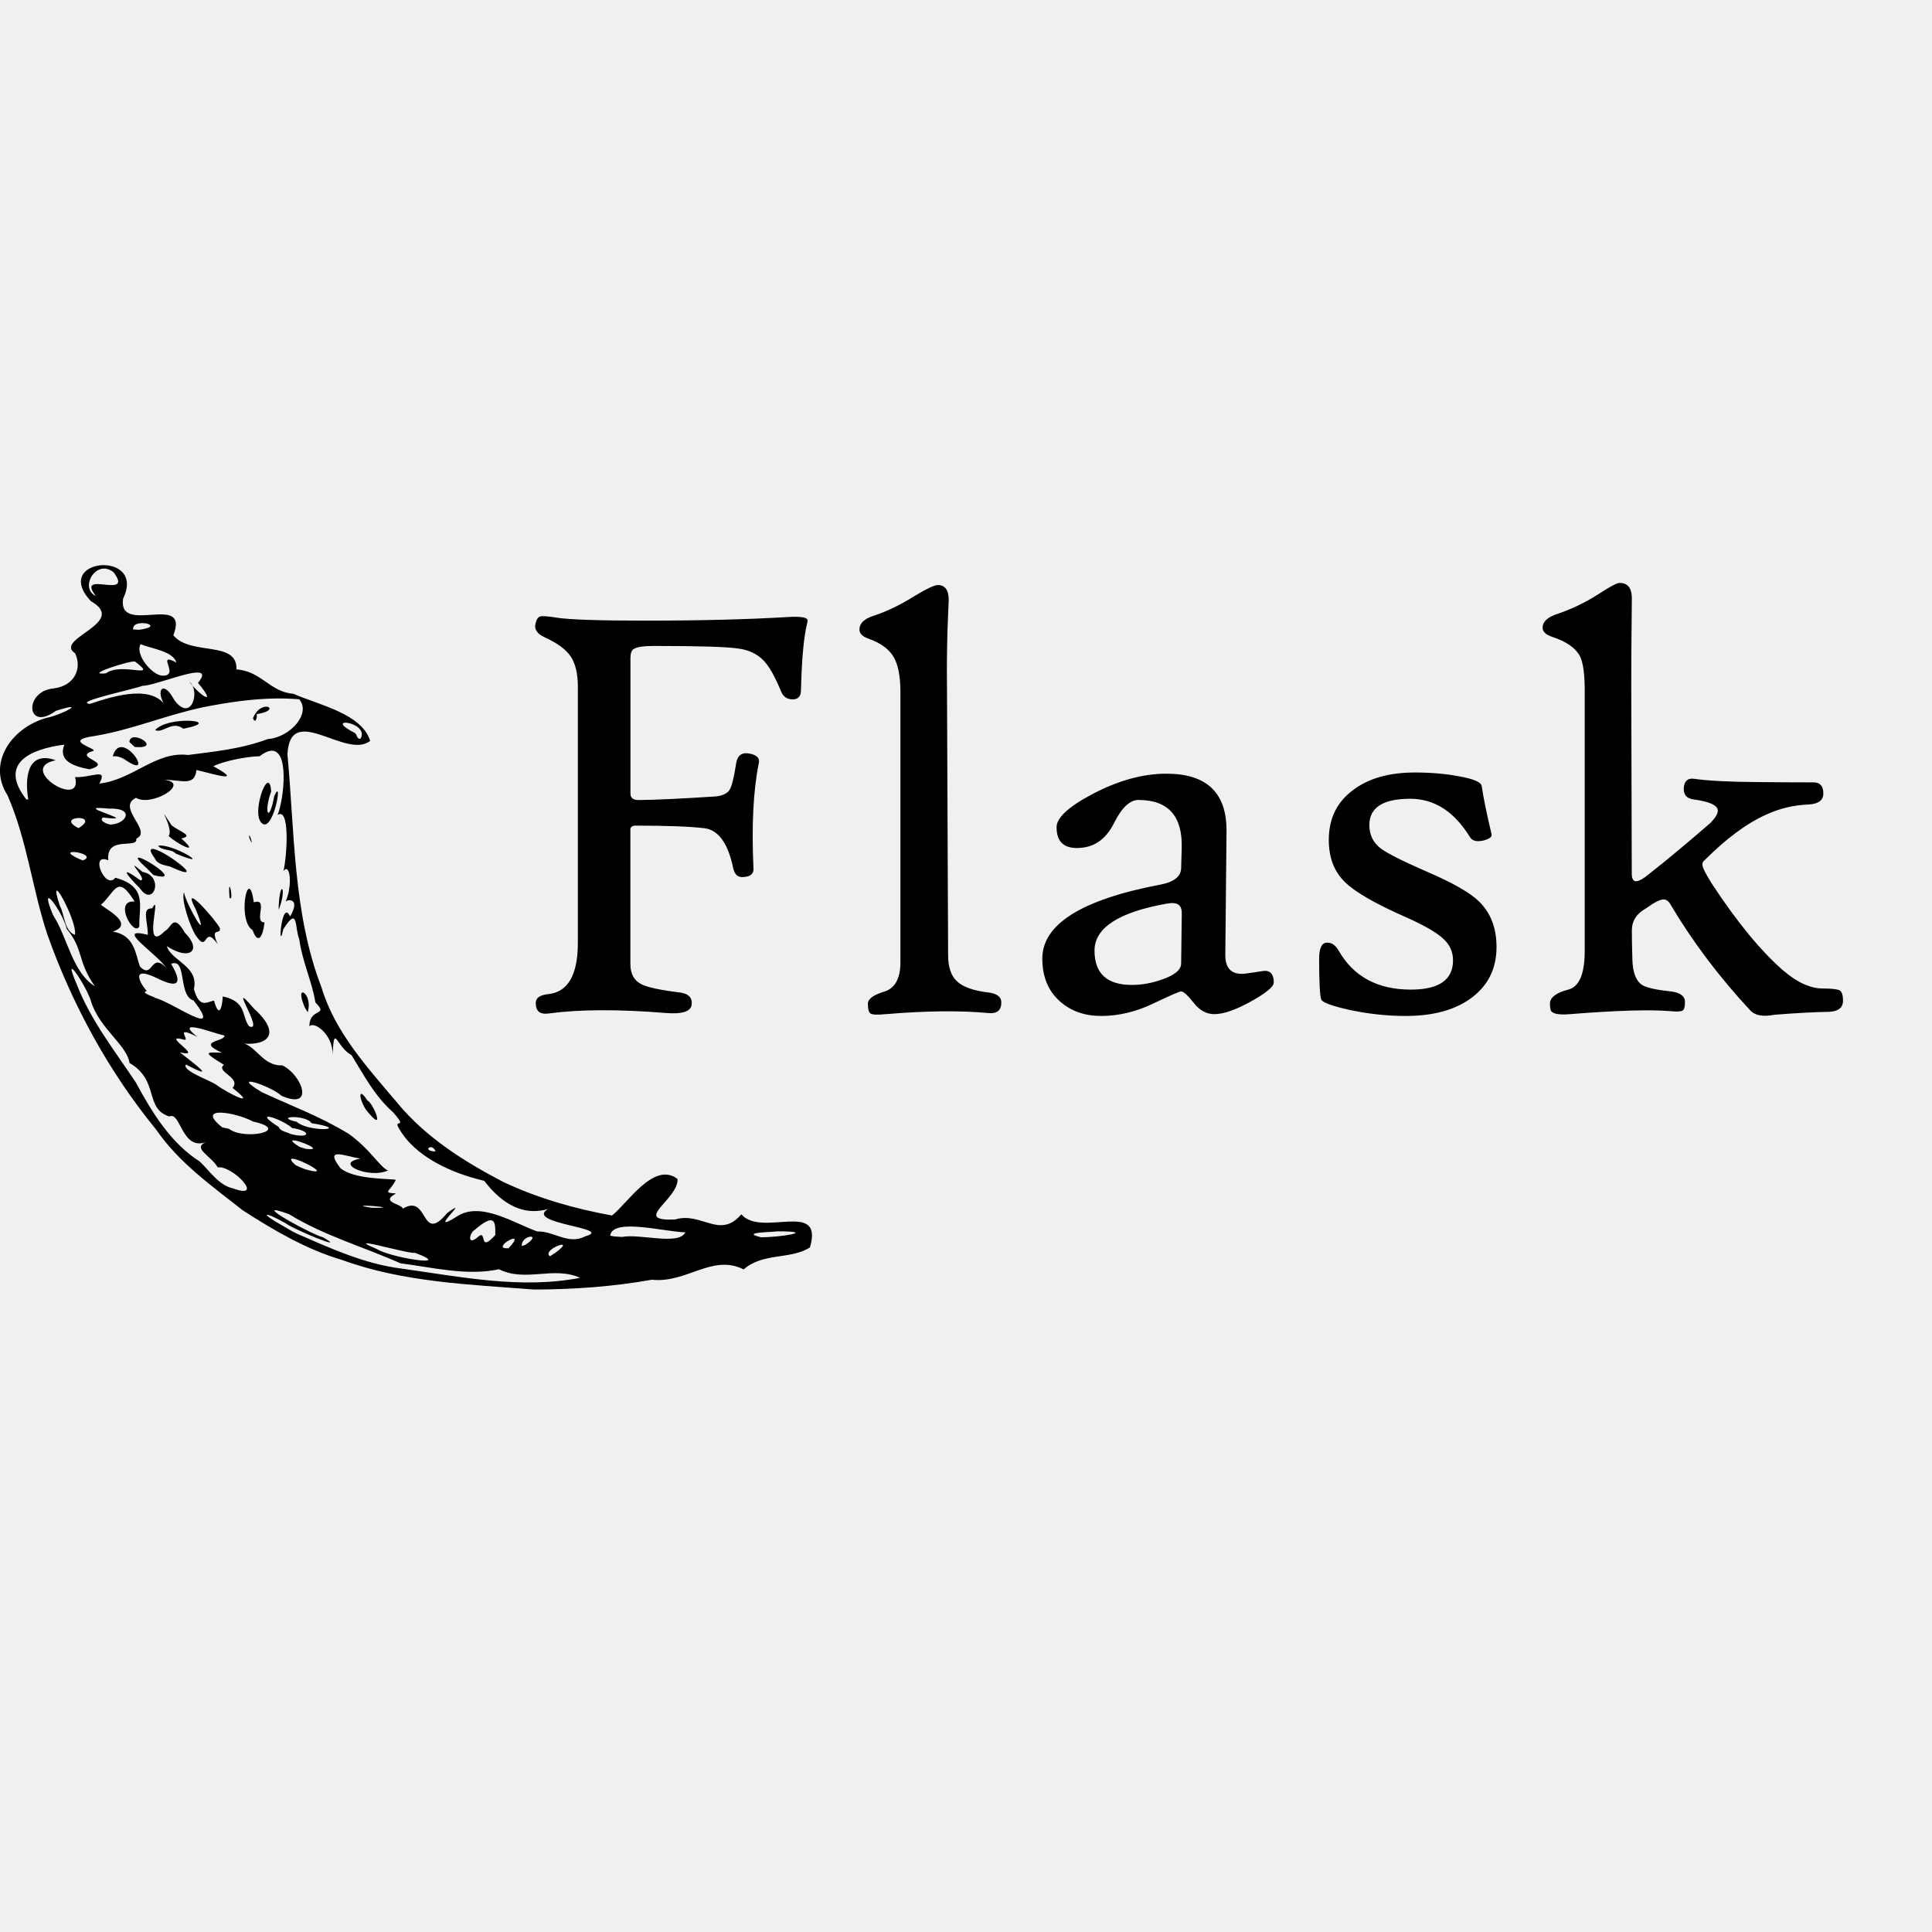
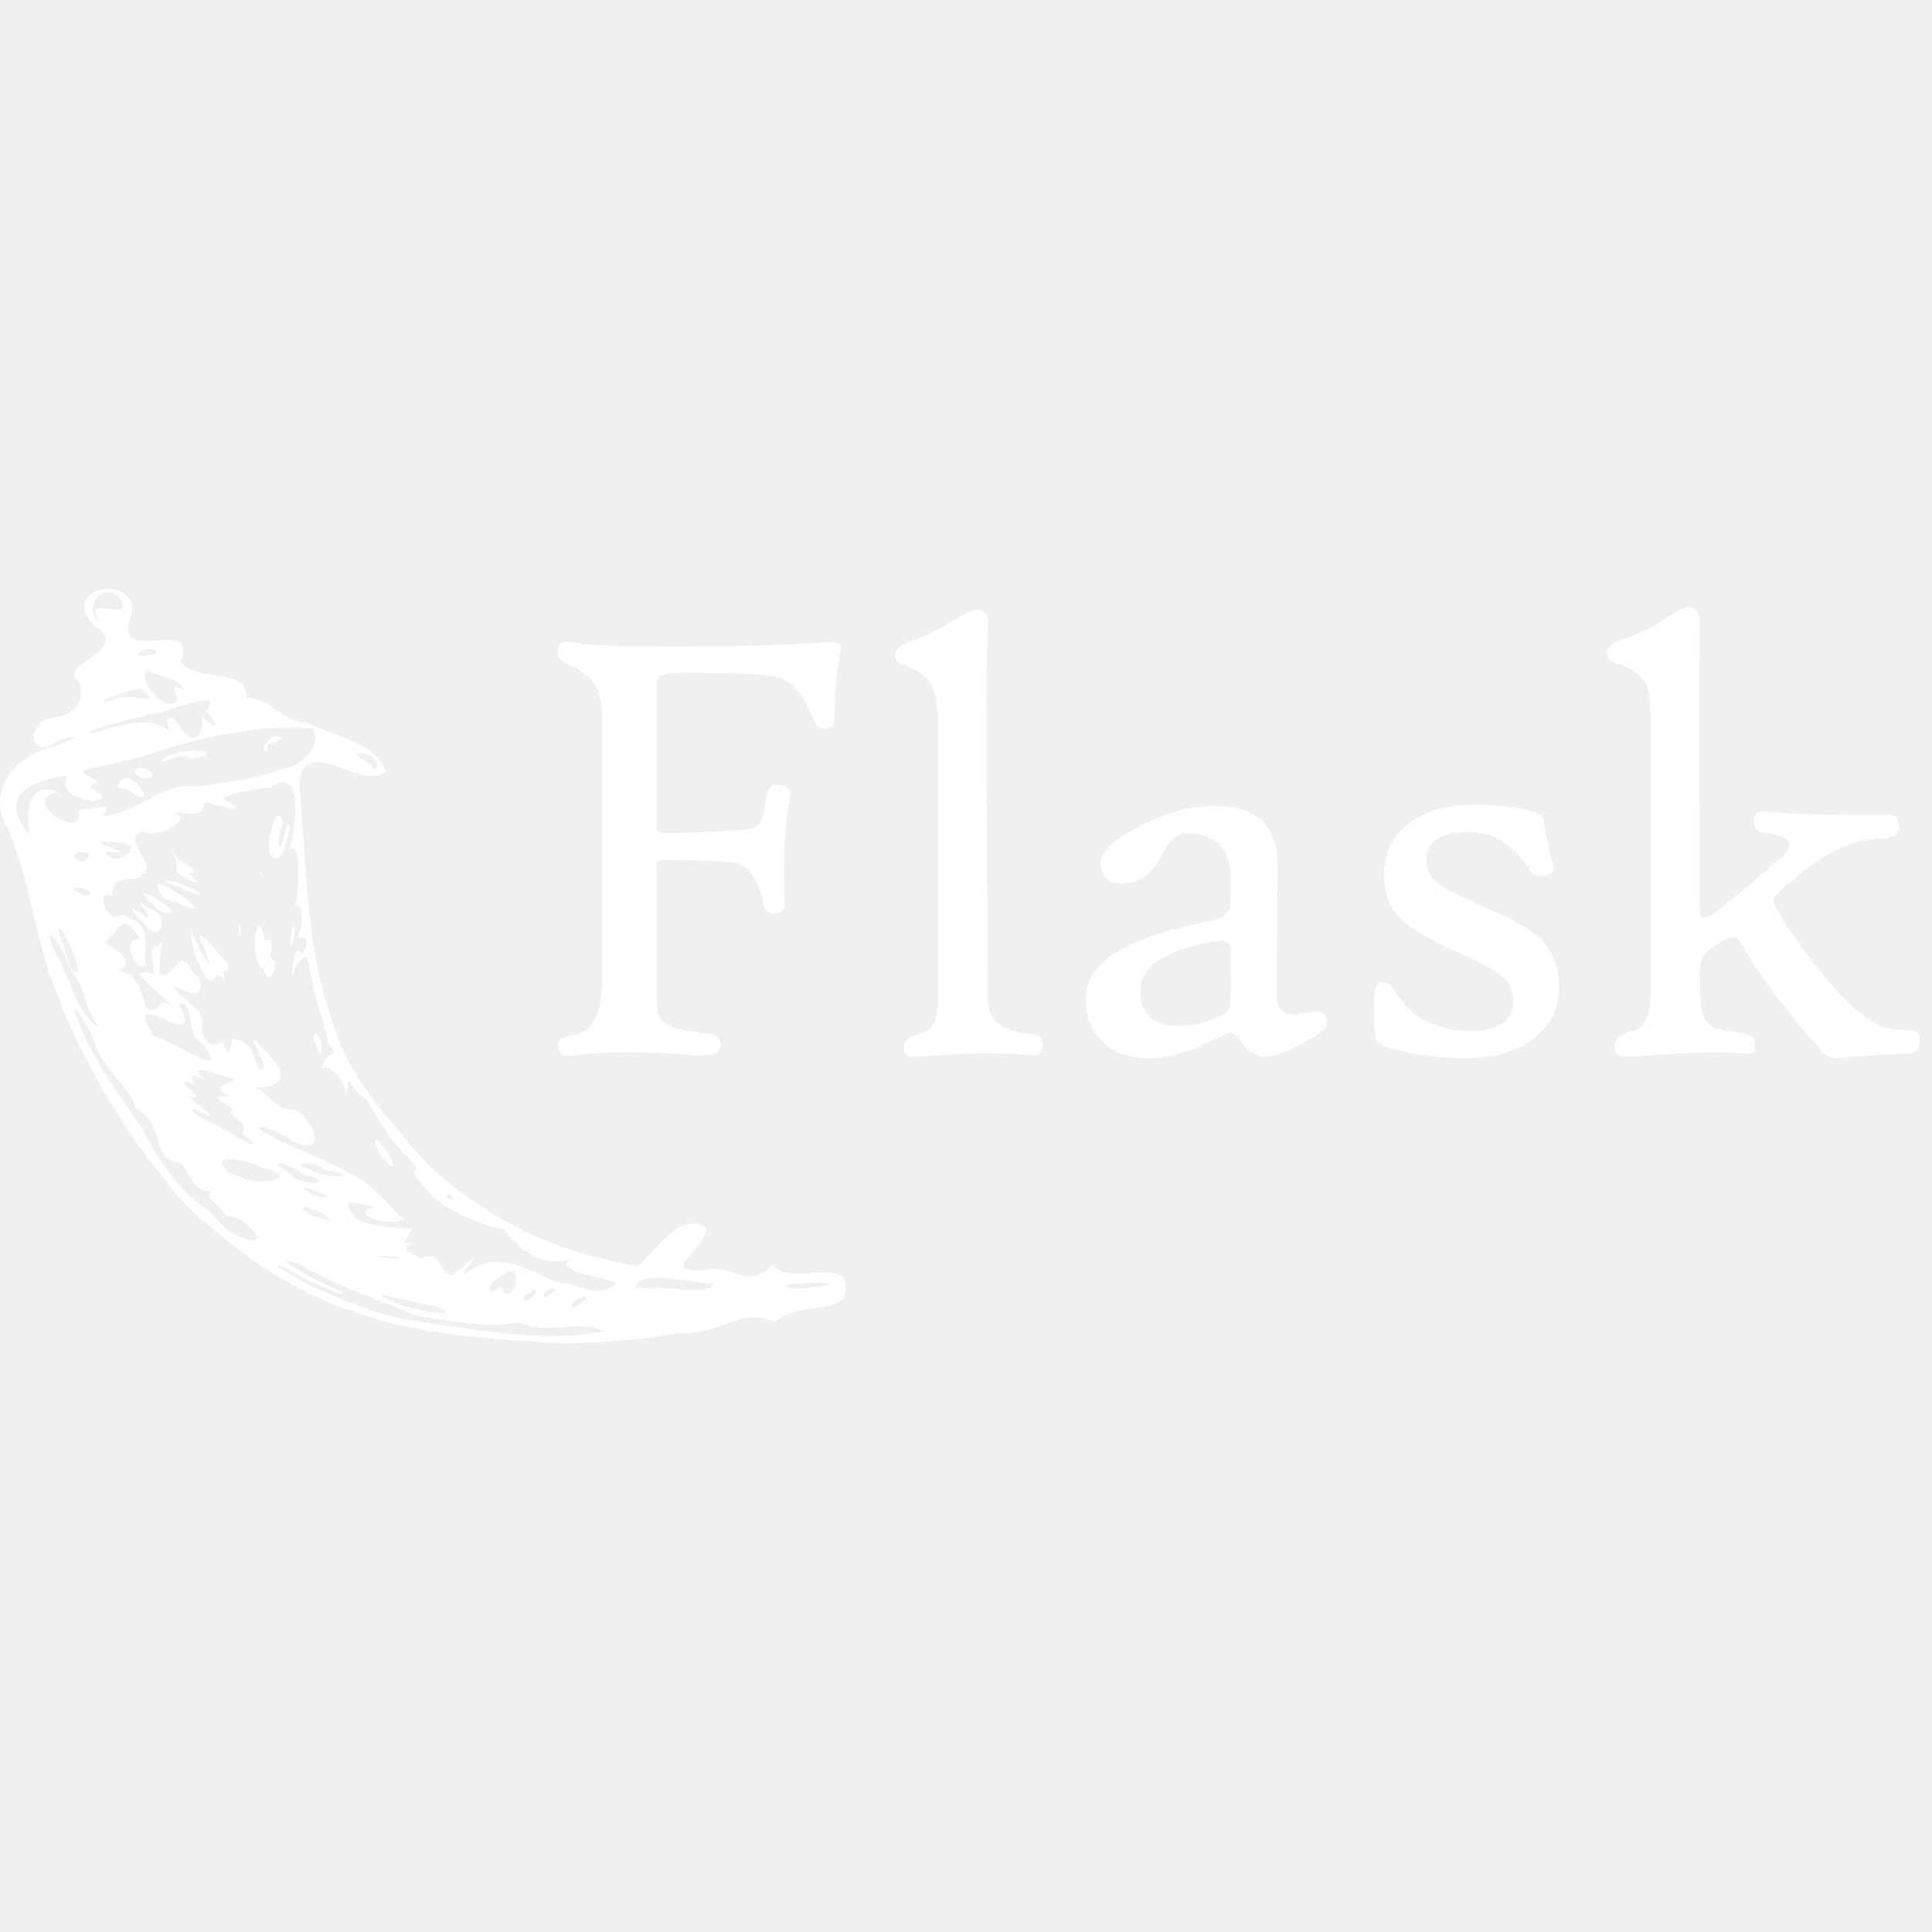
- <svg xmlns="http://www.w3.org/2000/svg" viewBox="0 0 50 50" width="100px" height="100px">
-   <path d="M 2.609 14.629 C 2.194 14.664 1.832 14.998 2.35 15.557 C 3.345 16.119 1.368 16.532 1.945 16.908 C 2.129 17.304 1.931 17.745 1.393 17.816 C 0.605 17.884 0.679 18.96 1.447 18.396 C 2.304 18.124 1.595 18.504 1.191 18.582 C 0.284 18.846 -0.334 19.752 0.193 20.58 C 0.697 21.72 0.832 22.992 1.223 24.178 C 1.87 26.002 2.815 27.737 4.043 29.236 C 4.626 30.086 5.478 30.69 6.279 31.32 C 7.067 31.831 7.945 32.343 8.842 32.604 C 10.435 33.187 12.144 33.241 13.818 33.373 C 14.838 33.371 15.862 33.299 16.869 33.119 C 17.775 33.217 18.427 32.443 19.246 32.852 C 19.742 32.412 20.465 32.603 20.961 32.283 C 21.328 31.035 19.701 32.036 19.186 31.426 C 18.626 32.084 18.156 31.354 17.477 31.559 C 16.321 31.617 17.564 31.041 17.535 30.512 C 16.922 30.042 16.23 31.157 15.838 31.457 C 14.87 31.282 13.911 31.007 13.023 30.588 C 12.011 30.061 11.018 29.434 10.285 28.545 C 9.518 27.637 8.67 26.719 8.32 25.553 C 7.58 23.628 7.628 21.543 7.439 19.521 C 7.509 18.152 8.955 19.669 9.58 19.174 C 9.366 18.464 8.226 18.239 7.596 17.955 C 6.988 17.913 6.766 17.368 6.119 17.324 C 6.15 16.564 4.93 16.982 4.486 16.441 C 4.923 15.313 3.039 16.468 3.186 15.492 C 3.493 14.858 3.025 14.594 2.609 14.629 z M 2.615 14.725 C 2.714 14.7 2.827 14.72 2.941 14.811 C 3.483 15.541 1.945 14.727 2.479 15.424 C 2.154 15.272 2.32 14.798 2.615 14.725 z M 41.914 15.086 C 41.847 15.086 41.672 15.177 41.389 15.363 C 41.039 15.589 40.669 15.767 40.283 15.896 C 40.041 15.979 39.922 16.095 39.922 16.244 C 39.922 16.347 40.006 16.427 40.176 16.484 C 40.537 16.603 40.774 16.768 40.887 16.979 C 40.97 17.144 41.012 17.436 41.012 17.859 L 41.012 24.615 C 41.012 25.207 40.869 25.539 40.586 25.611 C 40.271 25.693 40.113 25.815 40.113 25.975 C 40.113 26.042 40.119 26.095 40.129 26.131 C 40.154 26.234 40.322 26.272 40.631 26.246 C 41.858 26.148 42.729 26.124 43.244 26.17 C 43.409 26.186 43.51 26.178 43.549 26.15 C 43.588 26.122 43.607 26.049 43.607 25.93 C 43.607 25.78 43.486 25.689 43.244 25.658 C 42.852 25.617 42.602 25.56 42.494 25.488 C 42.34 25.385 42.256 25.17 42.246 24.84 C 42.236 24.51 42.232 24.257 42.232 24.082 C 42.232 23.835 42.354 23.644 42.596 23.51 C 42.812 23.355 42.963 23.277 43.051 23.277 C 43.123 23.277 43.183 23.32 43.229 23.402 C 43.796 24.361 44.487 25.278 45.301 26.154 C 45.424 26.283 45.631 26.319 45.92 26.262 C 46.503 26.216 46.973 26.191 47.334 26.186 C 47.576 26.176 47.697 26.078 47.697 25.898 C 47.697 25.754 47.668 25.666 47.611 25.633 C 47.554 25.6 47.409 25.582 47.172 25.582 C 46.853 25.582 46.509 25.425 46.143 25.111 C 45.571 24.612 44.962 23.872 44.318 22.893 C 44.143 22.62 44.057 22.447 44.057 22.375 C 44.057 22.329 44.076 22.291 44.117 22.26 C 44.673 21.704 45.197 21.314 45.688 21.092 C 46.038 20.927 46.412 20.835 46.809 20.82 C 47.062 20.805 47.188 20.71 47.188 20.535 C 47.188 20.349 47.107 20.253 46.947 20.248 C 46.458 20.248 45.966 20.245 45.471 20.24 C 44.76 20.235 44.219 20.208 43.848 20.156 C 43.683 20.13 43.591 20.209 43.576 20.389 C 43.566 20.569 43.652 20.668 43.832 20.689 C 44.249 20.746 44.457 20.843 44.457 20.982 C 44.457 21.059 44.395 21.164 44.271 21.293 C 43.647 21.834 43.123 22.27 42.695 22.605 C 42.535 22.739 42.417 22.807 42.34 22.807 C 42.268 22.807 42.23 22.739 42.23 22.605 L 42.217 17.768 C 42.217 17.134 42.22 16.628 42.225 16.252 C 42.23 15.706 42.232 15.45 42.232 15.486 C 42.232 15.218 42.125 15.086 41.914 15.086 z M 24.268 15.141 C 24.186 15.141 23.989 15.232 23.68 15.418 C 23.304 15.655 22.94 15.83 22.59 15.943 C 22.358 16.02 22.242 16.138 22.242 16.293 C 22.242 16.396 22.322 16.474 22.482 16.531 C 22.786 16.639 22.998 16.792 23.119 16.988 C 23.24 17.184 23.303 17.491 23.303 17.908 L 23.303 24.902 C 23.303 25.324 23.162 25.579 22.881 25.664 C 22.6 25.749 22.461 25.853 22.461 25.977 C 22.461 26.116 22.484 26.201 22.533 26.232 C 22.582 26.262 22.713 26.267 22.924 26.246 C 23.976 26.158 24.855 26.15 25.566 26.217 C 25.798 26.242 25.914 26.151 25.914 25.945 C 25.914 25.796 25.799 25.709 25.566 25.684 C 25.19 25.638 24.925 25.542 24.77 25.4 C 24.615 25.258 24.537 25.031 24.537 24.717 L 24.508 17.814 C 24.502 17.32 24.506 16.817 24.521 16.307 C 24.542 15.771 24.553 15.512 24.553 15.533 C 24.553 15.27 24.459 15.141 24.268 15.141 z M 13.988 15.953 C 13.931 15.963 13.891 16.017 13.865 16.115 C 13.814 16.275 13.892 16.401 14.098 16.494 C 14.427 16.644 14.652 16.811 14.773 16.994 C 14.894 17.177 14.955 17.439 14.955 17.779 L 14.955 24.396 C 14.955 25.226 14.702 25.67 14.197 25.727 C 13.976 25.748 13.865 25.823 13.865 25.957 C 13.865 26.169 13.975 26.26 14.197 26.229 C 14.99 26.121 15.998 26.117 17.219 26.215 C 17.641 26.251 17.867 26.184 17.898 26.014 C 17.929 25.819 17.818 25.708 17.566 25.682 C 17.072 25.62 16.751 25.55 16.602 25.473 C 16.411 25.38 16.314 25.203 16.314 24.945 L 16.314 21.469 C 16.314 21.403 16.36 21.367 16.453 21.367 C 17.272 21.367 17.866 21.39 18.229 21.434 C 18.592 21.478 18.841 21.823 18.975 22.467 C 19.012 22.637 19.1 22.712 19.244 22.697 C 19.419 22.687 19.505 22.616 19.5 22.482 C 19.448 21.359 19.495 20.447 19.639 19.746 C 19.665 19.622 19.589 19.542 19.414 19.506 C 19.208 19.46 19.089 19.54 19.053 19.746 C 18.996 20.123 18.938 20.355 18.879 20.445 C 18.82 20.535 18.703 20.59 18.533 20.611 C 17.662 20.668 16.998 20.7 16.539 20.705 C 16.39 20.71 16.316 20.654 16.316 20.535 L 16.316 17.033 C 16.316 16.914 16.341 16.837 16.393 16.801 C 16.476 16.744 16.652 16.717 16.92 16.717 C 18.09 16.717 18.819 16.739 19.113 16.785 C 19.386 16.821 19.606 16.929 19.771 17.104 C 19.911 17.253 20.058 17.515 20.213 17.891 C 20.269 18.03 20.37 18.1 20.514 18.1 C 20.658 18.1 20.729 18.019 20.729 17.859 C 20.749 17.045 20.803 16.466 20.891 16.121 C 20.896 16.1 20.898 16.081 20.9 16.055 C 20.9 15.978 20.728 15.948 20.383 15.969 C 19.347 16.031 18.117 16.062 16.695 16.062 C 15.489 16.062 14.723 16.036 14.398 15.984 C 14.176 15.948 14.04 15.938 13.988 15.953 z M 3.791 16.137 C 3.929 16.166 3.977 16.248 3.598 16.299 L 3.445 16.291 C 3.425 16.132 3.653 16.107 3.791 16.137 z M 3.639 16.67 C 3.913 16.79 4.474 16.845 4.566 17.146 C 4.005 16.854 4.678 17.498 4.207 17.486 C 3.953 17.489 3.483 16.944 3.639 16.67 z M 3.498 17.123 C 4.133 17.606 3.144 17.123 2.742 17.426 C 2.109 17.49 3.436 17.069 3.498 17.123 z M 5.176 17.412 C 5.257 17.434 5.257 17.511 5.123 17.672 C 5.615 18.26 5.233 18.062 4.898 17.645 C 5.192 17.848 4.966 18.724 4.514 18.121 C 4.194 17.525 3.991 17.928 4.33 18.336 C 3.997 17.709 3.033 17.977 2.328 18.217 C 1.873 18.167 3.51 17.828 3.688 17.748 C 3.961 17.753 4.933 17.345 5.176 17.412 z M 7.148 18.076 C 7.35 18.074 7.548 18.081 7.744 18.098 C 8.059 18.465 7.506 19.086 6.93 19.127 C 6.23 19.389 5.517 19.453 4.867 19.539 C 4.033 19.434 3.434 20.184 2.57 20.279 C 2.8 19.853 2.381 20.132 1.943 20.111 C 2.166 20.971 0.4 19.883 1.443 19.676 C 0.661 19.398 0.65 20.22 0.732 20.688 L 0.68 20.688 C -0.036 19.765 0.76 19.389 1.666 19.271 C 1.494 19.696 1.913 19.833 2.316 19.91 C 2.969 19.73 1.887 19.614 2.381 19.443 C 2.652 19.393 1.517 19.172 2.463 19.045 C 3.433 18.882 4.306 18.501 5.268 18.301 C 5.919 18.172 6.545 18.084 7.148 18.076 z M 6.934 18.295 C 6.848 18.268 6.649 18.322 6.547 18.59 C 6.621 18.759 6.658 18.54 6.643 18.482 C 6.992 18.429 7.019 18.322 6.934 18.295 z M 4.916 18.654 C 4.636 18.641 4.178 18.702 4.016 18.896 C 4.222 18.99 4.448 18.636 4.744 18.859 C 5.297 18.754 5.196 18.667 4.916 18.654 z M 8.912 18.705 C 9.052 18.682 9.485 18.844 9.332 19.115 C 9.227 19.145 9.245 18.987 9.168 18.961 C 8.851 18.799 8.828 18.719 8.912 18.705 z M 3.486 19.08 C 3.413 19.08 3.355 19.113 3.348 19.203 L 3.488 19.332 C 4.05 19.378 3.706 19.08 3.486 19.08 z M 3.172 19.338 C 3.068 19.323 2.971 19.38 2.918 19.576 C 3.016 19.552 3.172 19.609 3.266 19.68 C 3.858 20.085 3.485 19.384 3.172 19.338 z M 6.982 19.434 C 7.502 19.332 7.351 20.678 7.184 21.092 C 7.499 20.877 7.438 22.091 7.336 22.543 C 7.508 22.312 7.579 22.917 7.387 23.344 C 7.403 23.274 7.803 23.213 7.508 23.719 C 7.283 23.223 7.185 24.728 7.33 24.053 C 7.727 23.415 7.623 24.019 7.744 24.301 C 7.822 24.886 8.083 25.425 8.162 25.943 C 8.529 26.313 8.006 26.062 8.008 26.562 C 8.127 26.418 8.612 26.766 8.609 27.285 C 8.649 26.462 8.697 27.093 9.098 27.307 C 9.433 27.847 9.684 28.352 10.184 28.797 C 10.574 29.248 10.159 28.931 10.328 29.207 C 10.742 29.941 11.701 30.367 12.531 30.559 C 12.895 31.033 13.442 31.504 14.182 31.289 C 13.556 31.675 15.945 31.78 15.137 31.998 C 14.717 32.226 14.318 31.851 13.908 31.871 C 13.338 31.675 12.437 31.074 11.826 31.482 C 10.981 32.011 12.259 30.893 11.574 31.393 C 10.88 32.226 11.103 30.874 10.426 31.279 C 10.387 31.15 9.824 31.115 10.25 30.887 C 9.868 30.863 10.106 30.838 10.244 30.533 C 10.08 30.499 9.169 30.531 8.811 30.232 C 8.389 29.683 8.884 29.906 9.324 29.986 C 8.618 30.11 9.567 30.516 10.039 30.291 C 9.827 30.201 9.584 29.743 9.023 29.342 C 8.239 28.87 7.594 28.645 6.781 28.268 C 5.901 27.746 6.978 28.082 7.283 28.357 C 8.161 28.744 7.816 27.814 7.307 27.572 C 6.749 27.595 6.605 26.954 6.158 26.99 C 6.864 27.103 7.354 26.808 6.568 26.098 C 5.821 25.226 6.88 26.756 6.445 26.559 C 6.247 26.298 6.396 25.922 5.764 25.787 C 5.757 26.028 5.677 26.402 5.539 25.895 C 5.363 25.925 5.162 26.118 5.018 25.596 C 5.154 25.003 4.43 24.867 4.318 24.488 C 4.943 24.887 5.226 24.573 4.783 24.137 C 4.478 23.604 4.436 24.022 4.266 24.096 C 3.653 24.722 4.21 23.016 3.938 23.508 C 3.663 23.5 3.821 23.809 3.826 24.193 C 2.93 23.971 4.044 24.665 4.303 25.047 C 3.894 24.619 3.963 25.368 3.621 25.012 C 3.505 24.697 3.489 24.199 2.92 24.111 C 3.567 23.887 2.535 23.432 2.621 23.408 C 2.991 23.071 3.038 22.608 3.484 23.332 C 2.919 23.286 3.468 24.265 3.607 23.973 C 3.585 23.472 3.838 22.946 2.984 22.715 C 2.733 23.053 2.301 22.053 2.803 22.264 C 2.737 21.6 3.581 21.991 3.527 21.703 C 3.963 21.512 3 20.895 3.52 20.648 C 3.918 20.89 4.95 20.268 4.256 20.182 C 4.69 20.178 5.038 20.368 5.084 19.928 C 5.435 20.004 6.384 20.306 5.521 19.83 C 5.797 19.693 6.381 19.577 6.717 19.572 C 6.82 19.492 6.908 19.448 6.982 19.434 z M 36.621 19.992 C 35.957 19.992 35.426 20.14 35.029 20.439 C 34.601 20.749 34.389 21.181 34.389 21.738 C 34.389 22.191 34.526 22.552 34.799 22.82 C 35.051 23.072 35.553 23.366 36.305 23.701 C 36.825 23.928 37.175 24.127 37.355 24.297 C 37.52 24.447 37.604 24.632 37.604 24.854 C 37.604 25.359 37.241 25.611 36.514 25.611 C 35.653 25.611 35.029 25.275 34.643 24.6 C 34.555 24.451 34.448 24.383 34.324 24.398 C 34.2 24.408 34.139 24.549 34.139 24.822 C 34.139 25.456 34.16 25.811 34.201 25.883 C 34.268 25.96 34.511 26.044 34.928 26.137 C 35.412 26.24 35.897 26.293 36.381 26.293 C 37.108 26.293 37.682 26.131 38.102 25.809 C 38.522 25.487 38.73 25.054 38.73 24.508 C 38.73 24.014 38.577 23.619 38.27 23.322 C 38.033 23.096 37.584 22.84 36.924 22.557 C 36.295 22.284 35.897 22.082 35.727 21.953 C 35.536 21.803 35.439 21.605 35.439 21.352 C 35.439 20.899 35.792 20.672 36.498 20.672 C 37.122 20.672 37.638 21.003 38.045 21.668 C 38.102 21.761 38.215 21.79 38.385 21.754 C 38.544 21.713 38.617 21.659 38.602 21.592 C 38.473 21.046 38.387 20.629 38.346 20.34 C 38.33 20.242 38.137 20.159 37.766 20.092 C 37.421 20.026 37.038 19.992 36.621 19.992 z M 30.188 20.023 C 29.579 20.023 28.947 20.198 28.287 20.543 C 27.658 20.873 27.344 21.161 27.344 21.408 C 27.344 21.804 27.556 21.982 27.979 21.941 C 28.35 21.91 28.634 21.696 28.832 21.299 C 29.03 20.902 29.241 20.703 29.463 20.703 C 30.241 20.703 30.613 21.128 30.582 21.973 L 30.568 22.467 C 30.563 22.683 30.385 22.826 30.035 22.893 C 27.994 23.28 26.975 23.918 26.975 24.809 C 26.975 25.278 27.128 25.649 27.438 25.922 C 27.721 26.169 28.073 26.293 28.496 26.293 C 28.944 26.293 29.391 26.188 29.834 25.977 C 30.277 25.766 30.522 25.658 30.568 25.658 C 30.63 25.658 30.738 25.757 30.893 25.953 C 31.047 26.149 31.225 26.246 31.426 26.246 C 31.663 26.246 31.979 26.137 32.373 25.918 C 32.767 25.699 32.965 25.536 32.965 25.428 C 32.965 25.227 32.889 25.126 32.738 25.125 C 32.712 25.125 32.621 25.138 32.461 25.164 C 32.301 25.19 32.194 25.203 32.137 25.203 C 31.849 25.203 31.706 25.036 31.711 24.701 L 31.742 21.516 C 31.752 20.521 31.233 20.023 30.188 20.023 z M 6.926 20.26 C 6.794 20.297 6.589 20.996 6.73 21.246 C 7.042 21.743 7.355 20.025 7.098 20.602 C 6.96 21.337 6.819 21.029 7.018 20.482 C 7.006 20.307 6.97 20.247 6.926 20.26 z M 2.535 20.91 C 2.585 20.908 2.672 20.912 2.807 20.926 C 3.501 20.902 3.278 21.311 2.883 21.338 C 2.874 21.364 2.521 21.253 2.668 21.156 C 3.62 21.277 2.187 20.926 2.535 20.91 z M 4.283 21.152 C 4.341 21.282 4.439 21.526 4.365 21.635 C 4.56 21.828 5.226 22.171 4.691 21.699 C 5.032 21.631 4.646 21.523 4.443 21.361 C 4.208 21.008 4.225 21.023 4.283 21.152 z M 2.02 21.17 C 2.177 21.164 2.339 21.245 2.033 21.432 C 1.709 21.269 1.862 21.176 2.02 21.17 z M 6.459 21.625 C 6.449 21.611 6.444 21.623 6.455 21.693 C 6.573 21.957 6.489 21.668 6.459 21.625 z M 4.094 21.889 C 4.186 22.022 4.435 21.963 4.551 22.092 C 5.599 22.526 4.457 21.811 4.094 21.889 z M 3.93 21.971 C 3.878 21.982 3.887 22.051 4.002 22.209 C 4.074 22.372 4.248 22.386 4.393 22.424 C 5.517 22.942 4.153 21.92 3.93 21.971 z M 1.994 22.059 C 2.165 22.086 2.371 22.179 2.145 22.268 L 2.053 22.232 C 1.687 22.066 1.823 22.031 1.994 22.059 z M 3.584 22.195 C 3.533 22.198 3.577 22.275 3.814 22.486 L 3.969 22.645 C 4.749 22.858 3.738 22.187 3.584 22.195 z M 3.479 22.404 C 3.438 22.403 3.8 22.79 3.633 22.783 C 3.054 22.36 3.29 22.659 3.617 22.984 C 3.972 23.511 4.266 22.67 3.688 22.564 C 3.55 22.449 3.492 22.405 3.479 22.404 z M 5.936 22.955 C 5.928 22.979 5.927 23.061 5.941 23.238 C 6.038 23.326 5.958 22.883 5.936 22.955 z M 6.447 23 C 6.323 23.001 6.229 23.885 6.537 24.07 C 6.664 24.435 6.8 24.285 6.846 23.871 C 6.548 23.877 6.968 23.223 6.568 23.352 C 6.533 23.097 6.489 23 6.447 23 z M 7.309 23.02 C 7.286 22.97 7.232 23.078 7.213 23.441 L 7.213 23.545 C 7.321 23.276 7.331 23.069 7.309 23.02 z M 1.469 23.049 C 1.548 23.03 1.998 23.942 1.938 24.193 C 1.661 24.097 1.675 23.666 1.547 23.438 C 1.458 23.165 1.442 23.055 1.469 23.049 z M 4.76 23.094 C 4.687 23.297 4.915 23.962 5.053 24.189 C 5.405 24.73 5.247 23.894 5.633 24.434 C 5.421 23.96 5.732 24.218 5.688 24.016 C 5.59 23.812 4.64 22.732 5.072 23.547 C 5.463 24.519 4.827 23.425 4.76 23.094 z M 1.283 23.252 C 1.389 23.32 1.672 23.781 1.725 24.037 C 2.17 24.573 1.994 24.868 2.455 25.525 C 1.862 25.151 1.75 24.259 1.373 23.682 C 1.219 23.312 1.22 23.211 1.283 23.252 z M 30.371 23.373 C 30.422 23.377 30.462 23.39 30.494 23.41 C 30.559 23.451 30.589 23.535 30.584 23.664 L 30.568 24.934 C 30.568 25.094 30.409 25.231 30.09 25.344 C 29.817 25.442 29.551 25.49 29.293 25.49 C 28.649 25.49 28.326 25.195 28.326 24.602 C 28.326 24.014 28.947 23.609 30.189 23.387 C 30.259 23.374 30.32 23.369 30.371 23.373 z M 4.557 24.932 C 4.795 25.007 4.651 25.787 5.01 25.893 C 5.811 26.938 4.455 25.923 4.002 25.822 C 4.06 25.819 3.6 25.691 3.799 25.646 C 3.654 25.497 3.329 24.956 4.07 25.318 C 4.659 25.613 4.709 25.414 4.428 24.945 C 4.48 24.923 4.523 24.921 4.557 24.932 z M 1.854 25.084 C 1.873 24.984 2.281 25.64 2.355 25.914 C 2.579 26.627 3.281 27.038 3.352 27.51 C 4.129 27.958 3.73 28.689 4.383 28.895 C 4.673 28.748 4.701 29.775 5.318 29.561 C 4.975 29.722 5.463 29.912 5.635 30.211 C 6.024 30.158 6.876 31.068 6.027 30.754 C 5.669 30.678 5.425 30.305 5.172 30.062 C 4.421 29.585 3.933 28.787 3.521 28.023 C 2.99 27.22 2.351 26.418 1.988 25.479 C 1.882 25.235 1.847 25.117 1.854 25.084 z M 7.82 25.688 C 7.781 25.708 7.779 25.826 7.895 26.086 L 7.963 26.197 C 8.057 25.89 7.886 25.654 7.82 25.688 z M 5.119 26.605 C 5.34 26.654 5.673 26.772 5.807 26.799 C 5.844 26.958 5.049 26.933 5.744 27.244 C 5.339 27.233 5.217 27.203 5.795 27.557 C 5.568 27.739 6.253 27.883 6.018 28.156 C 6.715 28.7 5.892 28.294 5.594 28.072 C 5.418 27.95 4.7 27.708 4.812 27.549 C 5.659 27.993 5.027 27.529 4.654 27.234 C 5.336 27.401 4.108 26.729 4.758 26.906 C 4.951 26.953 4.466 26.508 5.102 26.832 C 4.789 26.579 4.898 26.557 5.119 26.605 z M 9.361 28.311 C 9.274 28.28 9.36 28.617 9.555 28.82 C 9.969 29.313 9.654 28.54 9.51 28.482 C 9.44 28.372 9.39 28.321 9.361 28.311 z M 5.709 28.795 C 5.939 28.797 6.316 28.901 6.549 29.025 C 7.569 29.252 6.332 29.526 5.924 29.213 L 5.752 29.176 C 5.395 28.893 5.478 28.792 5.709 28.795 z M 6.928 28.902 C 7.013 28.884 7.398 29.043 7.562 29.195 C 8.052 29.261 8.054 29.485 7.514 29.346 C 7.418 29.287 7.263 29.29 7.213 29.166 C 6.935 28.988 6.877 28.913 6.928 28.902 z M 7.578 28.91 C 7.732 28.908 7.985 28.951 8.064 29.068 C 9.135 29.24 7.997 29.315 7.68 29.033 C 7.368 28.962 7.424 28.913 7.578 28.91 z M 7.578 29.514 C 7.694 29.488 8.45 29.8 7.906 29.73 L 7.748 29.68 C 7.572 29.569 7.54 29.522 7.578 29.514 z M 11.182 29.695 C 11.215 29.707 11.25 29.738 11.273 29.799 C 10.992 29.794 11.08 29.66 11.182 29.695 z M 7.582 29.988 C 7.802 30.01 8.647 30.471 7.898 30.26 L 7.783 30.215 L 7.652 30.154 C 7.504 30.023 7.509 29.981 7.582 29.988 z M 9.4 31.205 C 9.502 31.189 10.336 31.265 9.627 31.258 C 9.414 31.225 9.367 31.21 9.4 31.205 z M 7.184 31.328 C 7.244 31.342 7.339 31.371 7.479 31.422 C 8.374 31.975 9.405 32.267 10.361 32.693 C 11.201 32.803 12.087 33.026 12.914 32.848 C 13.604 33.193 14.32 32.758 15.012 33.07 C 13.483 33.368 11.91 33.042 10.387 32.83 C 9.427 32.709 8.569 32.311 7.693 31.932 C 7.566 31.872 7.446 31.797 7.324 31.727 C 6.722 31.393 6.797 31.324 7.383 31.652 C 7.59 31.817 9.058 32.418 8.359 32.021 C 8.095 31.956 6.763 31.234 7.184 31.328 z M 12.75 31.594 C 12.819 31.638 12.821 31.781 12.818 31.963 C 12.358 32.471 12.633 31.755 12.348 32.031 C 12.085 32.241 12.147 31.906 12.289 31.826 C 12.547 31.606 12.681 31.55 12.75 31.594 z M 16.584 31.756 C 16.995 31.791 17.464 31.886 17.736 31.893 C 17.571 32.24 16.552 31.921 16.104 32.012 L 15.91 32 L 15.791 31.98 C 15.823 31.744 16.173 31.72 16.584 31.756 z M 20.115 31.867 C 21.177 31.866 20.185 32.022 19.697 32.02 C 19.143 31.89 19.948 31.893 20.115 31.867 z M 13.719 32.006 C 13.804 31.996 13.833 32.063 13.592 32.219 L 13.504 32.246 C 13.492 32.1 13.634 32.015 13.719 32.006 z M 13.314 32.068 C 13.33 32.093 13.295 32.162 13.16 32.305 C 12.767 32.33 13.268 31.996 13.314 32.068 z M 9.482 32.178 C 9.578 32.154 10.611 32.452 10.744 32.424 C 11.797 32.815 10.116 32.551 9.768 32.332 C 9.523 32.229 9.45 32.186 9.482 32.178 z M 14.57 32.229 C 14.573 32.255 14.518 32.316 14.363 32.428 L 14.234 32.512 C 14.051 32.385 14.563 32.15 14.57 32.229 z" />
+ <svg xmlns="http://www.w3.org/2000/svg" viewBox="0,0,256,256" width="144px" height="144px">
+   <g fill="#ffffff" fill-rule="nonzero" stroke="none" stroke-width="1" stroke-linecap="butt" stroke-linejoin="miter" stroke-miterlimit="10" stroke-dasharray="" stroke-dashoffset="0" font-family="none" font-weight="none" font-size="none" text-anchor="none" style="mix-blend-mode: normal">
+     <g transform="scale(5.33333,5.33333)">
+       <path d="M6.28,31.32c-0.801,-0.63 -1.655,-1.233 -2.238,-2.083c-1.228,-1.499 -2.173,-3.235 -2.82,-5.059c-0.391,-1.186 -0.524,-2.458 -1.028,-3.598c-0.527,-0.828 0.09,-1.733 0.997,-1.997c0.404,-0.078 1.114,-0.458 0.257,-0.186c-0.768,0.564 -0.843,-0.512 -0.055,-0.58c0.538,-0.071 0.736,-0.512 0.552,-0.908c-0.577,-0.376 1.4,-0.79 0.405,-1.352c-1.036,-1.118 1.45,-1.333 0.836,-0.064c-0.147,0.976 1.737,-0.179 1.3,0.949c0.444,0.541 1.664,0.123 1.633,0.883c0.647,0.044 0.869,0.589 1.477,0.631c0.63,0.284 1.771,0.508 1.985,1.218c-0.625,0.495 -2.071,-1.022 -2.141,0.347c0.189,2.022 0.141,4.106 0.881,6.031c0.35,1.166 1.198,2.084 1.965,2.992c0.733,0.889 1.726,1.516 2.738,2.043c0.888,0.419 1.845,0.696 2.813,0.871c0.392,-0.3 1.085,-1.416 1.698,-0.946c0.029,0.529 -1.215,1.105 -0.059,1.047c0.679,-0.205 1.15,0.525 1.71,-0.133c0.515,0.61 2.142,-0.39 1.775,0.858c-0.496,0.32 -1.219,0.127 -1.715,0.567c-0.819,-0.409 -1.471,0.366 -2.377,0.268c-1.007,0.18 -2.031,0.253 -3.051,0.255c-1.674,-0.132 -3.384,-0.188 -4.977,-0.771c-0.897,-0.261 -1.773,-0.772 -2.561,-1.283zM7.694,31.932c0.876,0.379 1.733,0.778 2.693,0.899c1.523,0.212 3.096,0.538 4.625,0.24c-0.692,-0.312 -1.407,0.122 -2.097,-0.223c-0.827,0.178 -1.714,-0.045 -2.554,-0.155c-0.956,-0.426 -1.987,-0.718 -2.882,-1.271c-1.118,-0.408 0.578,0.524 0.88,0.599c0.699,0.397 -0.769,-0.203 -0.976,-0.368c-0.586,-0.328 -0.66,-0.26 -0.058,0.074c0.122,0.07 0.242,0.145 0.369,0.205zM6.027,30.754c0.849,0.314 -0.004,-0.597 -0.393,-0.544c-0.172,-0.299 -0.659,-0.488 -0.316,-0.649c-0.617,0.214 -0.646,-0.814 -0.936,-0.667c-0.653,-0.206 -0.254,-0.936 -1.031,-1.384c-0.071,-0.472 -0.772,-0.882 -0.996,-1.595c-0.099,-0.365 -0.792,-1.412 -0.366,-0.437c0.363,0.939 1.001,1.742 1.532,2.545c0.412,0.764 0.9,1.563 1.651,2.04c0.253,0.243 0.497,0.615 0.855,0.691zM3.581,28.069M7.043,31.131M7.504,31.299M8.081,31.54M9.07,32.091M7.171,30.767M7.604,30.983M9.767,32.333c0.348,0.219 2.03,0.481 0.977,0.09c-0.177,0.037 -1.954,-0.503 -0.977,-0.09zM6.333,29.659M7.34,30.246M8.187,30.765M5.924,29.213c0.408,0.313 1.645,0.04 0.625,-0.187c-0.465,-0.248 -1.511,-0.417 -0.798,0.149l0.173,0.038zM8.761,30.944M7.899,30.259c0.998,0.282 -0.839,-0.631 -0.246,-0.104l0.131,0.059l0.115,0.045zM9.627,31.258c0.945,0.009 -0.853,-0.13 0,0zM5.56,28.666M11.225,32.155M7.172,29.653M5.65,28.556M3.846,27.39M8.581,30.395M11.529,32.204M8.321,30.126M6.125,28.734M9.839,31.042M7.907,29.731c0.725,0.093 -0.862,-0.493 -0.159,-0.052l0.159,0.052zM10.426,31.279c0.677,-0.405 0.454,0.947 1.148,0.114c0.685,-0.5 -0.592,0.618 0.253,0.089c0.611,-0.408 1.512,0.194 2.082,0.39c0.41,-0.02 0.808,0.354 1.228,0.126c0.808,-0.218 -1.581,-0.323 -0.955,-0.709c-0.74,0.215 -1.286,-0.257 -1.65,-0.731c-0.83,-0.192 -1.789,-0.616 -2.203,-1.35c-0.169,-0.276 0.244,0.039 -0.146,-0.412c-0.5,-0.445 -0.75,-0.95 -1.085,-1.49c-0.401,-0.214 -0.448,-0.844 -0.488,-0.021c0.003,-0.519 -0.484,-0.868 -0.603,-0.723c-0.002,-0.5 0.522,-0.249 0.155,-0.619c-0.079,-0.518 -0.339,-1.058 -0.417,-1.643c-0.121,-0.282 -0.017,-0.886 -0.414,-0.248c-0.145,0.675 -0.048,-0.829 0.177,-0.333c0.295,-0.506 -0.106,-0.446 -0.122,-0.376c0.192,-0.427 0.122,-1.032 -0.05,-0.801c0.102,-0.452 0.162,-1.665 -0.153,-1.45c0.191,-0.473 0.362,-2.165 -0.467,-1.52c-0.336,0.005 -0.918,0.122 -1.194,0.259c0.863,0.476 -0.087,0.172 -0.438,0.096c-0.046,0.44 -0.394,0.25 -0.828,0.254c0.694,0.086 -0.338,0.71 -0.736,0.468c-0.52,0.247 0.444,0.864 0.008,1.055c0.054,0.288 -0.792,-0.104 -0.726,0.56c-0.502,-0.211 -0.069,0.788 0.182,0.45c0.854,0.231 0.601,0.758 0.623,1.259c-0.139,0.292 -0.687,-0.686 -0.122,-0.64c-0.446,-0.724 -0.493,-0.262 -0.863,0.075c-0.086,0.024 0.945,0.479 0.298,0.703c0.569,0.088 0.585,0.586 0.701,0.901c0.342,0.356 0.272,-0.393 0.681,0.035c-0.259,-0.382 -1.372,-1.075 -0.476,-0.853c-0.005,-0.384 -0.162,-0.694 0.112,-0.686c0.272,-0.492 -0.285,1.214 0.328,0.588c0.17,-0.074 0.212,-0.493 0.517,0.04c0.443,0.436 0.16,0.751 -0.465,0.352c0.112,0.379 0.836,0.515 0.7,1.108c0.144,0.522 0.346,0.329 0.522,0.299c0.138,0.507 0.216,0.134 0.223,-0.107c0.632,0.135 0.484,0.509 0.682,0.77c0.435,0.197 -0.623,-1.332 0.124,-0.46c0.786,0.71 0.295,1.006 -0.411,0.893c0.447,-0.036 0.591,0.604 1.149,0.581c0.509,0.242 0.854,1.173 -0.024,0.786c-0.305,-0.275 -1.382,-0.613 -0.502,-0.091c0.813,0.377 1.459,0.602 2.243,1.074c0.561,0.401 0.804,0.86 1.016,0.95c-0.472,0.225 -1.422,-0.18 -0.716,-0.304c-0.44,-0.08 -0.935,-0.303 -0.513,0.246c0.358,0.299 1.269,0.267 1.433,0.301c-0.138,0.305 -0.376,0.329 0.006,0.353c-0.426,0.228 0.137,0.263 0.176,0.392zM9.555,28.82c-0.259,-0.271 -0.326,-0.778 -0.046,-0.337c0.144,0.058 0.46,0.83 0.046,0.337zM12.391,30.622M9.146,28.156M8.864,27.777M5.448,25.419M8.167,26.893M6.246,25.557M7.895,26.085c-0.309,-0.692 0.219,-0.378 0.068,0.113l-0.068,-0.113zM5.052,24.19c-0.138,-0.227 -0.366,-0.893 -0.293,-1.096c0.067,0.331 0.704,1.425 0.313,0.453c-0.432,-0.815 0.517,0.264 0.615,0.468c0.045,0.202 -0.267,-0.055 -0.055,0.419c-0.386,-0.54 -0.228,0.297 -0.58,-0.244zM4.174,23.585M4.569,23.721M3.618,22.985c-0.327,-0.325 -0.564,-0.625 0.015,-0.202c0.223,0.009 -0.496,-0.681 0.054,-0.219c0.578,0.106 0.286,0.948 -0.069,0.421zM4.118,22.972M4.425,23.071M3.814,22.487c-0.951,-0.846 1.195,0.442 0.155,0.157l-0.155,-0.157zM6.538,24.07c-0.411,-0.247 -0.109,-1.737 0.031,-0.718c0.4,-0.129 -0.022,0.526 0.276,0.52c-0.046,0.414 -0.18,0.563 -0.307,0.198zM7.546,24.665M7.371,24.492M4.001,22.209c-0.611,-0.843 1.775,0.852 0.391,0.214c-0.145,-0.038 -0.319,-0.051 -0.391,-0.214zM5.941,23.238c-0.058,-0.71 0.129,0.117 0,0zM7.414,24.183M4.094,21.888c0.363,-0.078 1.504,0.638 0.456,0.204c-0.116,-0.129 -0.364,-0.071 -0.456,-0.204zM7.212,23.441c0.039,-0.726 0.217,-0.433 0.001,0.104l-0.001,-0.104v0zM4.365,21.635c0.148,-0.217 -0.393,-0.981 0.078,-0.274c0.203,0.162 0.589,0.271 0.248,0.339c0.535,0.472 -0.131,0.128 -0.326,-0.065zM7.057,23.215M4.056,20.872M4.758,21.29M6.739,22.392M6.625,22.138M6.456,21.693c-0.046,-0.28 0.157,0.352 0,0zM6.731,21.246c-0.189,-0.333 0.238,-1.466 0.286,-0.763c-0.199,0.547 -0.057,0.854 0.081,0.119c0.257,-0.577 -0.055,1.141 -0.367,0.644zM7.013,19.561M6.541,28.854M7.513,29.346c0.54,0.139 0.538,-0.084 0.049,-0.15c-0.263,-0.244 -1.092,-0.504 -0.35,-0.03c0.05,0.124 0.205,0.121 0.301,0.18zM5.594,28.072c0.298,0.222 1.121,0.629 0.424,0.085c0.235,-0.273 -0.45,-0.419 -0.223,-0.601c-0.578,-0.354 -0.456,-0.322 -0.051,-0.311c-0.695,-0.311 0.1,-0.287 0.063,-0.446c-0.268,-0.053 -1.331,-0.472 -0.705,0.034c-0.636,-0.324 -0.151,0.121 -0.344,0.074c-0.65,-0.177 0.579,0.495 -0.103,0.328c0.373,0.295 1.004,0.757 0.158,0.313c-0.112,0.159 0.605,0.402 0.781,0.524zM6.61,28.655M11.812,31.806M12.347,32.031c0.285,-0.276 0.012,0.44 0.472,-0.068c0.005,-0.363 -0.014,-0.578 -0.529,-0.137c-0.142,0.08 -0.206,0.415 0.057,0.205zM3.86,26.702M4.431,27.076M7.679,29.034c0.317,0.282 1.456,0.207 0.385,0.035c-0.159,-0.234 -1.008,-0.178 -0.385,-0.035zM12.143,31.792M13.158,32.489M13.16,32.305c0.54,-0.572 -0.524,0.034 0,0zM2.456,25.526c-0.461,-0.657 -0.286,-0.953 -0.731,-1.489c-0.084,-0.41 -0.762,-1.342 -0.351,-0.355c0.377,0.577 0.489,1.47 1.082,1.844zM12.99,32.123M13.749,32.421M3.691,25.975M13.591,32.218c0.482,-0.311 -0.111,-0.263 -0.087,0.029l0.087,-0.029zM7.048,28.094M7.453,28.326M14.364,32.428c0.618,-0.446 -0.374,-0.085 -0.13,0.084l0.13,-0.084zM14.128,32.313M15.336,33.118M4.001,25.822c0.453,0.101 1.81,1.115 1.009,0.07c-0.41,-0.121 -0.164,-1.123 -0.582,-0.946c0.281,0.469 0.231,0.668 -0.358,0.373c-0.741,-0.362 -0.416,0.179 -0.271,0.328c-0.199,0.045 0.26,0.172 0.202,0.175zM1.938,24.193c0.081,-0.335 -0.746,-1.845 -0.391,-0.756c0.128,0.228 0.115,0.66 0.391,0.756zM5.724,26.528M6.298,26.661M11.274,29.798c-0.095,-0.243 -0.375,-0.006 0,0zM11.513,29.972M13.485,31.215M2.968,24.456M10.836,29.413M2.754,23.957M3.765,24.447M16.103,32.012c0.448,-0.091 1.469,0.228 1.634,-0.119c-0.544,-0.013 -1.883,-0.384 -1.946,0.088l0.119,0.019l0.193,0.012v0zM4.087,24.528M1.427,22.683M2.061,22.842M2.424,23.02M4.704,24.483M2.182,22.619M0.882,21.775M1.075,21.629M2.144,22.267c0.452,-0.178 -0.823,-0.367 -0.092,-0.034zM16.446,31.101M18.174,31.997M2.253,21.707M0.733,20.688c-0.082,-0.468 -0.071,-1.29 0.711,-1.012c-1.043,0.207 0.722,1.296 0.499,0.436c0.438,0.021 0.858,-0.259 0.628,0.167c0.864,-0.095 1.463,-0.845 2.297,-0.74c0.65,-0.086 1.361,-0.151 2.061,-0.413c0.576,-0.041 1.13,-0.662 0.815,-1.029c-0.785,-0.066 -1.608,0.032 -2.476,0.204c-0.962,0.2 -1.836,0.58 -2.806,0.743c-0.946,0.127 0.19,0.35 -0.081,0.4c-0.494,0.171 0.589,0.287 -0.064,0.467c-0.403,-0.077 -0.823,-0.215 -0.651,-0.64c-0.906,0.118 -1.703,0.494 -0.987,1.416l0.054,0.001v0zM2.917,19.576c0.212,-0.783 1.138,0.644 0.348,0.104c-0.094,-0.071 -0.25,-0.128 -0.348,-0.104zM2.958,19.196M3.347,19.203c0.028,-0.36 0.891,0.191 0.142,0.13l-0.142,-0.13zM3.88,18.988M4.016,18.897c0.324,-0.389 1.834,-0.248 0.729,-0.038c-0.296,-0.223 -0.523,0.132 -0.729,0.038zM5.987,18.593M6.547,18.59c0.204,-0.536 0.794,-0.215 0.095,-0.108c0.015,0.058 -0.021,0.277 -0.095,0.108zM2.033,21.432c0.611,-0.374 -0.649,-0.325 0,0zM2.485,21.557M1.153,20.613M19.194,31.899M17.361,30.648M19.698,32.019c0.488,0.002 1.479,-0.152 0.417,-0.151c-0.167,0.026 -0.971,0.021 -0.417,0.151zM2.882,21.338c0.395,-0.027 0.618,-0.436 -0.076,-0.412c-1.076,-0.111 0.95,0.369 -0.138,0.231c-0.147,0.097 0.205,0.207 0.214,0.181zM3.23,21.514M3.642,20.413M2.329,18.217c0.705,-0.24 1.669,-0.509 2.002,0.118c-0.339,-0.408 -0.137,-0.809 0.183,-0.213c0.452,0.603 0.679,-0.274 0.385,-0.477c0.335,0.417 0.717,0.614 0.225,0.026c0.535,-0.643 -1.071,0.084 -1.436,0.077c-0.177,0.08 -1.814,0.419 -1.359,0.469zM2.742,17.426c0.402,-0.303 1.391,0.181 0.756,-0.302c-0.062,-0.054 -1.389,0.366 -0.756,0.302zM4.208,17.487c0.471,0.012 -0.203,-0.632 0.358,-0.34c-0.092,-0.301 -0.653,-0.357 -0.927,-0.477c-0.156,0.274 0.315,0.82 0.569,0.817zM2.999,16.156M3.598,16.299c0.758,-0.101 -0.193,-0.327 -0.153,-0.008l0.153,0.008zM2.479,15.424c-0.534,-0.697 1.004,0.117 0.462,-0.613c-0.457,-0.363 -0.895,0.41 -0.462,0.613zM9.332,19.115c0.245,-0.434 -1.011,-0.585 -0.165,-0.154c0.077,0.026 0.06,0.184 0.165,0.154z" />
+       <path d="M20.891,16.121c-0.088,0.345 -0.142,0.925 -0.162,1.739c0,0.16 -0.072,0.24 -0.216,0.24c-0.144,0 -0.245,-0.07 -0.301,-0.209c-0.155,-0.376 -0.301,-0.639 -0.441,-0.788c-0.165,-0.175 -0.384,-0.281 -0.657,-0.317c-0.294,-0.046 -1.025,-0.07 -2.195,-0.07c-0.268,0 -0.443,0.028 -0.526,0.085c-0.052,0.036 -0.077,0.113 -0.077,0.232v3.502c0,0.119 0.075,0.175 0.224,0.17c0.459,-0.005 1.123,-0.036 1.994,-0.093c0.17,-0.021 0.285,-0.076 0.344,-0.166c0.059,-0.09 0.117,-0.323 0.174,-0.7c0.036,-0.206 0.157,-0.286 0.363,-0.24c0.175,0.036 0.25,0.116 0.224,0.24c-0.144,0.701 -0.191,1.613 -0.139,2.736c0.005,0.134 -0.08,0.206 -0.255,0.216c-0.144,0.015 -0.234,-0.062 -0.271,-0.232c-0.134,-0.644 -0.383,-0.988 -0.746,-1.032c-0.363,-0.044 -0.955,-0.066 -1.774,-0.066c-0.093,0 -0.139,0.034 -0.139,0.1v3.478c0,0.258 0.095,0.433 0.286,0.526c0.149,0.077 0.472,0.147 0.966,0.209c0.252,0.026 0.363,0.137 0.332,0.332c-0.031,0.17 -0.258,0.237 -0.68,0.201c-1.221,-0.098 -2.229,-0.093 -3.022,0.015c-0.222,0.031 -0.332,-0.059 -0.332,-0.271c0,-0.134 0.111,-0.211 0.332,-0.232c0.505,-0.057 0.758,-0.5 0.758,-1.33v-6.617c0,-0.34 -0.061,-0.602 -0.182,-0.785c-0.121,-0.183 -0.347,-0.349 -0.676,-0.499c-0.206,-0.093 -0.283,-0.219 -0.232,-0.379c0.026,-0.098 0.067,-0.152 0.124,-0.162c0.052,-0.015 0.188,-0.005 0.41,0.031c0.325,0.052 1.09,0.077 2.296,0.077c1.422,0 2.651,-0.031 3.687,-0.093c0.345,-0.021 0.518,0.008 0.518,0.085c-0.002,0.026 -0.004,0.046 -0.009,0.067z" />
+       <path d="M25.915,25.945c0,0.206 -0.116,0.296 -0.348,0.271c-0.711,-0.067 -1.592,-0.057 -2.644,0.031c-0.211,0.021 -0.341,0.015 -0.39,-0.015c-0.049,-0.031 -0.073,-0.116 -0.073,-0.255c0,-0.124 0.14,-0.228 0.421,-0.313c0.281,-0.085 0.421,-0.339 0.421,-0.761v-6.995c0,-0.417 -0.061,-0.724 -0.182,-0.92c-0.121,-0.196 -0.334,-0.348 -0.638,-0.456c-0.16,-0.057 -0.24,-0.137 -0.24,-0.24c0,-0.155 0.116,-0.271 0.348,-0.348c0.35,-0.113 0.714,-0.289 1.09,-0.526c0.309,-0.186 0.505,-0.278 0.587,-0.278c0.191,0 0.286,0.131 0.286,0.394c0,-0.021 -0.01,0.237 -0.031,0.773c-0.015,0.51 -0.021,1.013 -0.015,1.507l0.031,6.903c0,0.314 0.077,0.542 0.232,0.684c0.155,0.142 0.42,0.236 0.796,0.282c0.233,0.025 0.349,0.113 0.349,0.262z" />
+       <path d="M32.964,25.427c0,0.108 -0.197,0.272 -0.591,0.491c-0.394,0.219 -0.71,0.329 -0.947,0.329c-0.201,0 -0.379,-0.098 -0.533,-0.294c-0.155,-0.196 -0.263,-0.294 -0.325,-0.294c-0.046,0 -0.291,0.106 -0.734,0.317c-0.443,0.211 -0.889,0.317 -1.337,0.317c-0.423,0 -0.776,-0.124 -1.059,-0.371c-0.309,-0.273 -0.464,-0.644 -0.464,-1.113c0,-0.891 1.02,-1.53 3.061,-1.917c0.35,-0.067 0.528,-0.209 0.533,-0.425l0.015,-0.495c0.031,-0.845 -0.343,-1.268 -1.121,-1.268c-0.222,0 -0.432,0.198 -0.63,0.595c-0.198,0.397 -0.483,0.611 -0.854,0.642c-0.423,0.041 -0.634,-0.137 -0.634,-0.533c0,-0.247 0.314,-0.536 0.943,-0.866c0.66,-0.345 1.293,-0.518 1.901,-0.518c1.046,0 1.564,0.497 1.554,1.492l-0.031,3.185c-0.005,0.335 0.137,0.502 0.425,0.502c0.057,0 0.165,-0.013 0.325,-0.039c0.16,-0.026 0.252,-0.039 0.278,-0.039c0.151,0.001 0.225,0.101 0.225,0.302zM30.584,23.665c0.005,-0.129 -0.024,-0.214 -0.089,-0.255c-0.064,-0.041 -0.166,-0.049 -0.305,-0.023c-1.242,0.222 -1.863,0.626 -1.863,1.214c0,0.593 0.322,0.889 0.966,0.889c0.258,0 0.523,-0.049 0.796,-0.147c0.319,-0.113 0.479,-0.25 0.479,-0.41z" />
+       <path d="M38.731,24.507c0,0.546 -0.21,0.98 -0.63,1.302c-0.42,0.322 -0.993,0.483 -1.72,0.483c-0.484,0 -0.969,-0.052 -1.453,-0.155c-0.417,-0.093 -0.66,-0.178 -0.727,-0.255c-0.041,-0.072 -0.062,-0.425 -0.062,-1.059c0,-0.273 0.062,-0.415 0.186,-0.425c0.124,-0.015 0.229,0.052 0.317,0.201c0.386,0.675 1.01,1.013 1.871,1.013c0.727,0 1.09,-0.253 1.09,-0.758c0,-0.222 -0.082,-0.407 -0.247,-0.557c-0.18,-0.17 -0.531,-0.368 -1.051,-0.595c-0.752,-0.335 -1.255,-0.629 -1.507,-0.881c-0.273,-0.268 -0.41,-0.629 -0.41,-1.082c0,-0.557 0.214,-0.989 0.642,-1.299c0.397,-0.299 0.928,-0.448 1.592,-0.448c0.417,0 0.799,0.034 1.144,0.1c0.371,0.067 0.564,0.149 0.58,0.247c0.041,0.289 0.126,0.706 0.255,1.252c0.015,0.067 -0.057,0.121 -0.216,0.162c-0.17,0.036 -0.283,0.008 -0.34,-0.085c-0.407,-0.665 -0.922,-0.997 -1.546,-0.997c-0.706,0 -1.059,0.227 -1.059,0.68c0,0.253 0.095,0.453 0.286,0.603c0.17,0.129 0.569,0.33 1.198,0.603c0.66,0.283 1.108,0.539 1.345,0.765c0.307,0.297 0.462,0.691 0.462,1.185z" />
+       <path d="M47.697,25.899c0,0.18 -0.121,0.276 -0.363,0.286c-0.361,0.005 -0.832,0.031 -1.415,0.077c-0.289,0.057 -0.495,0.021 -0.618,-0.108c-0.814,-0.876 -1.505,-1.793 -2.072,-2.752c-0.046,-0.082 -0.106,-0.124 -0.178,-0.124c-0.088,0 -0.24,0.077 -0.456,0.232c-0.242,0.134 -0.363,0.325 -0.363,0.572c0,0.175 0.005,0.428 0.015,0.758c0.01,0.33 0.093,0.546 0.247,0.649c0.108,0.072 0.358,0.129 0.75,0.17c0.242,0.031 0.363,0.121 0.363,0.271c0,0.119 -0.019,0.192 -0.058,0.22c-0.039,0.028 -0.14,0.035 -0.305,0.019c-0.515,-0.046 -1.386,-0.021 -2.613,0.077c-0.309,0.026 -0.477,-0.013 -0.502,-0.116c-0.01,-0.036 -0.015,-0.088 -0.015,-0.155c0,-0.16 0.157,-0.281 0.472,-0.363c0.283,-0.072 0.425,-0.405 0.425,-0.997v-6.755c0,-0.423 -0.041,-0.716 -0.124,-0.881c-0.113,-0.211 -0.35,-0.376 -0.711,-0.495c-0.17,-0.057 -0.255,-0.137 -0.255,-0.24c0,-0.149 0.121,-0.265 0.363,-0.348c0.386,-0.129 0.755,-0.307 1.105,-0.533c0.283,-0.186 0.459,-0.278 0.526,-0.278c0.211,0 0.317,0.134 0.317,0.402c0,-0.036 -0.003,0.219 -0.008,0.765c-0.005,0.376 -0.008,0.881 -0.008,1.515l0.015,4.839c0,0.134 0.036,0.201 0.108,0.201c0.077,0 0.196,-0.067 0.356,-0.201c0.428,-0.335 0.953,-0.773 1.577,-1.314c0.124,-0.129 0.186,-0.232 0.186,-0.309c0,-0.139 -0.209,-0.237 -0.626,-0.294c-0.18,-0.021 -0.265,-0.121 -0.255,-0.301c0.015,-0.18 0.106,-0.258 0.271,-0.232c0.371,0.052 0.912,0.08 1.623,0.085c0.495,0.005 0.987,0.008 1.476,0.008c0.16,0.005 0.24,0.1 0.24,0.286c0,0.175 -0.126,0.271 -0.379,0.286c-0.397,0.015 -0.77,0.106 -1.121,0.271c-0.49,0.222 -1.013,0.611 -1.569,1.167c-0.041,0.031 -0.062,0.07 -0.062,0.116c0,0.072 0.088,0.245 0.263,0.518c0.644,0.979 1.252,1.719 1.824,2.218c0.366,0.314 0.709,0.472 1.028,0.472c0.237,0 0.384,0.017 0.441,0.05c0.057,0.033 0.085,0.122 0.085,0.266z" />
+     </g>
+   </g>
</svg>
